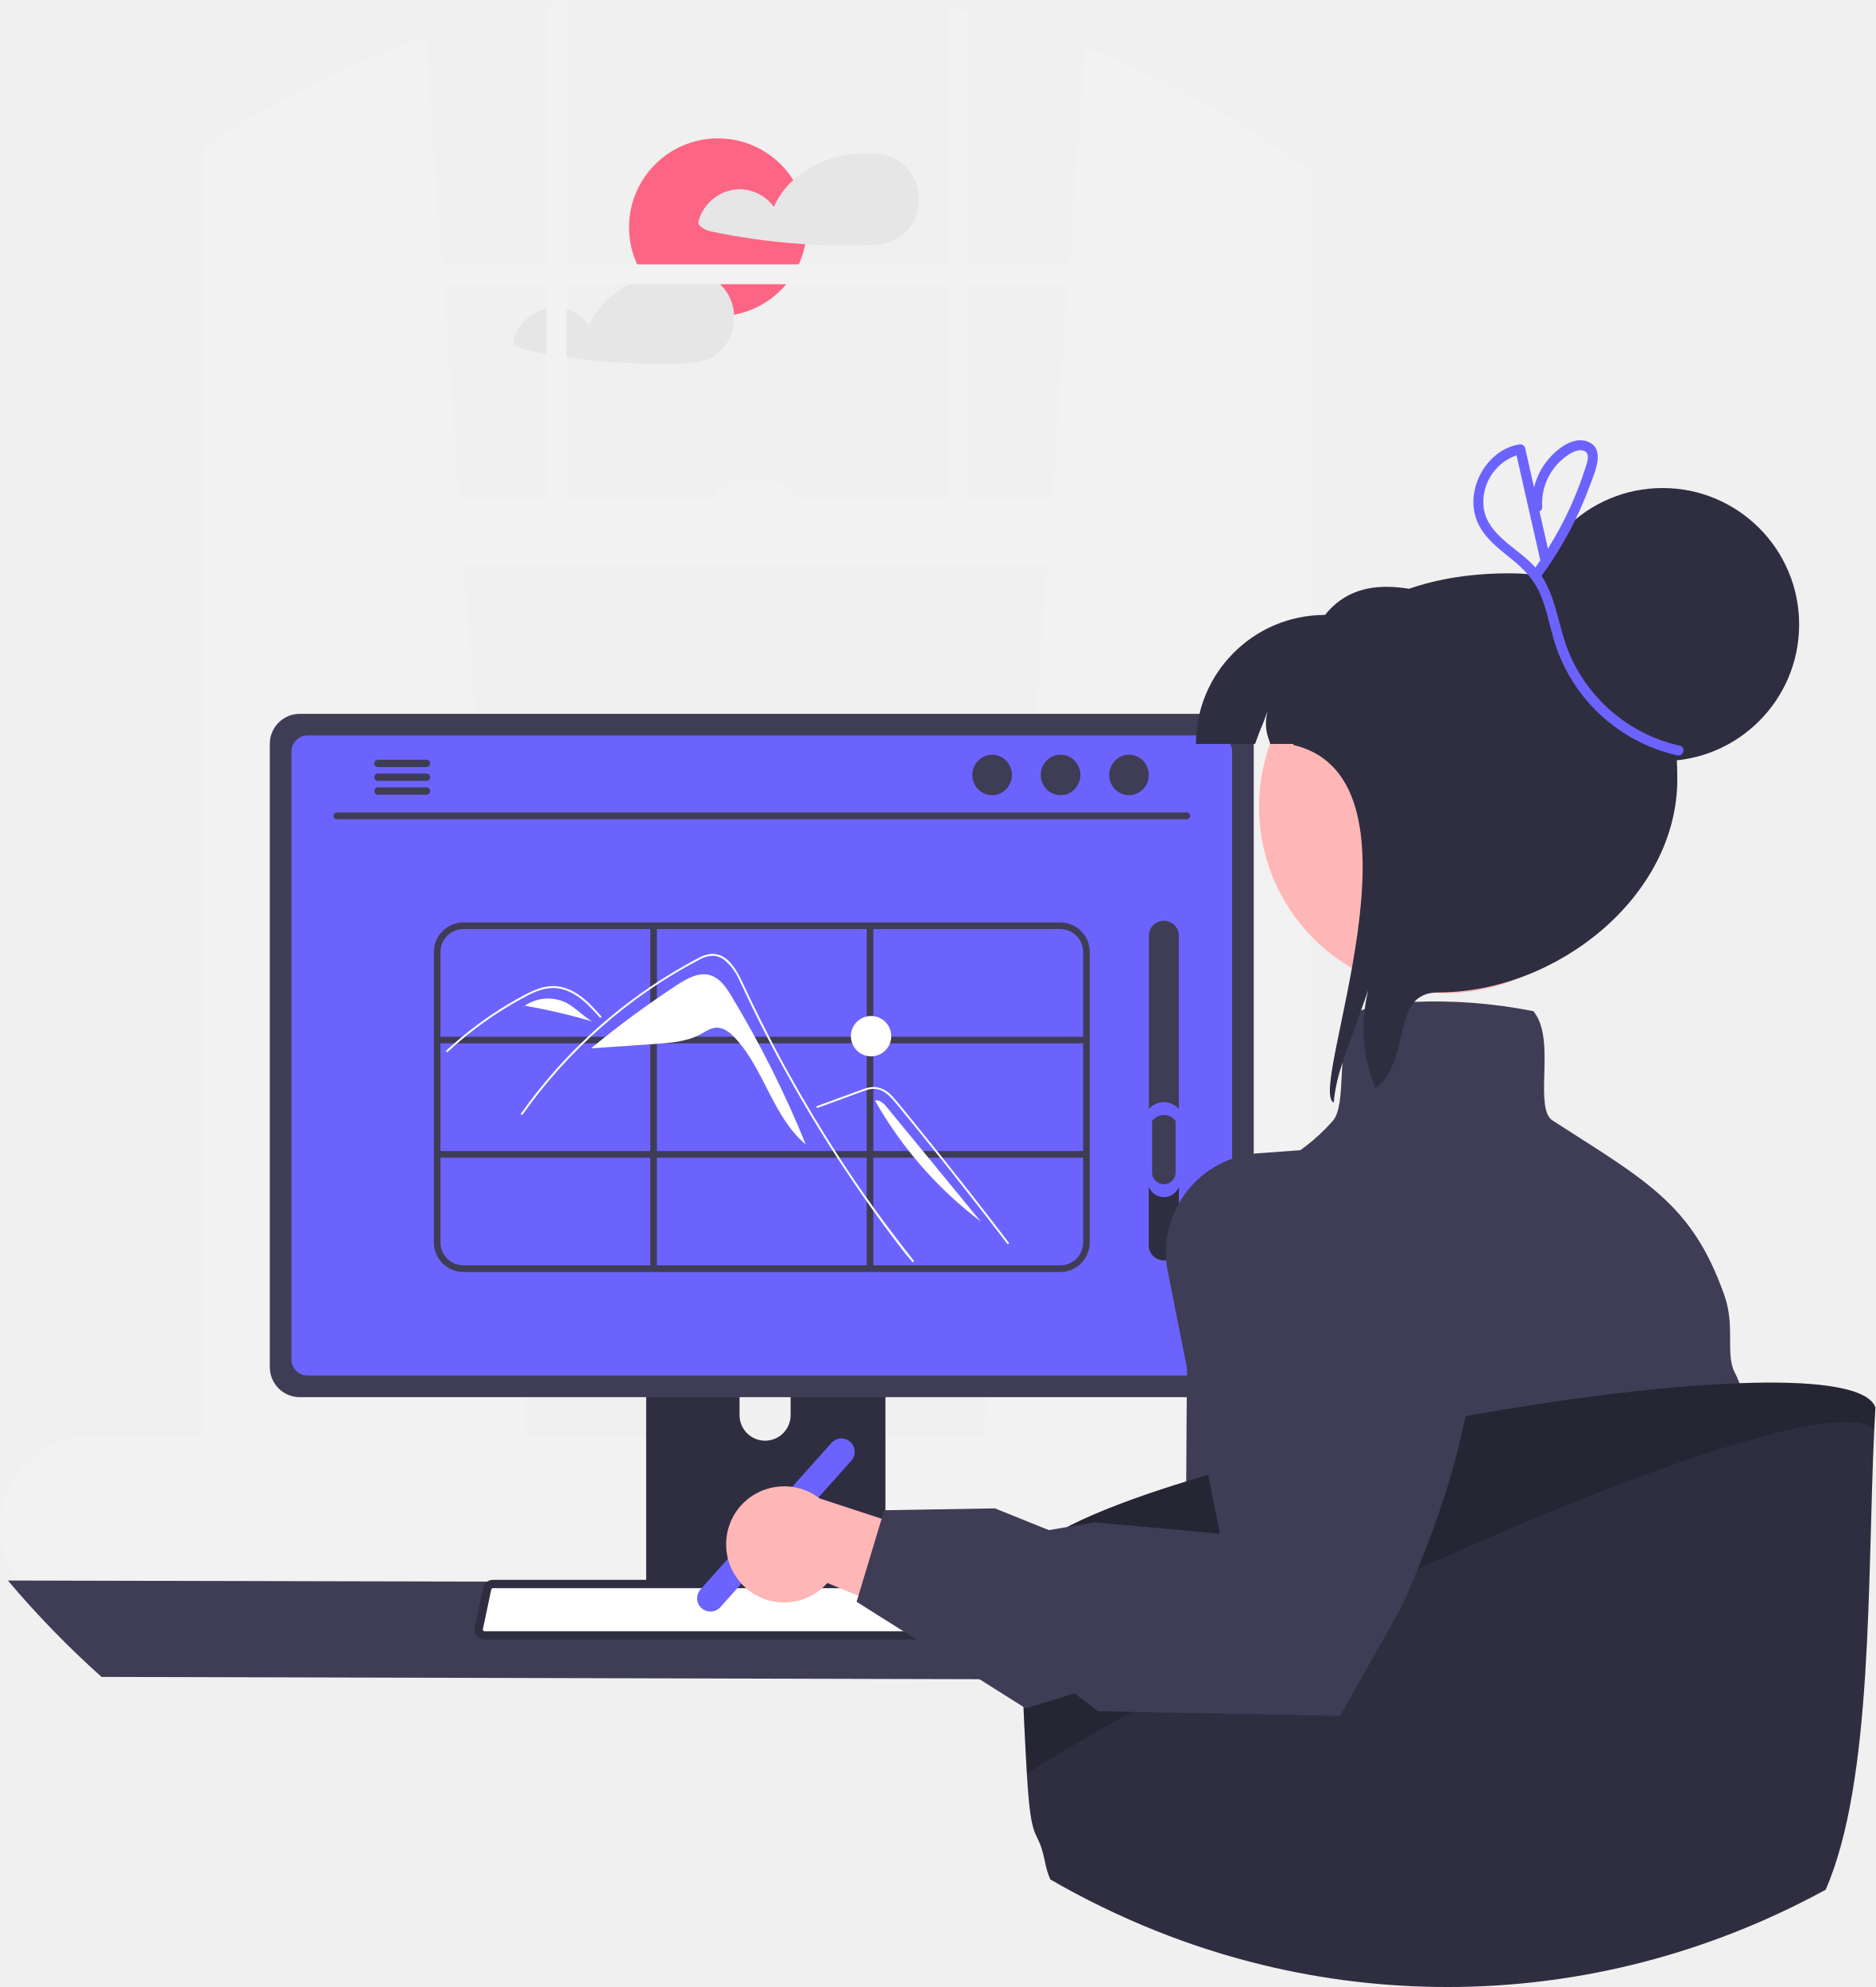
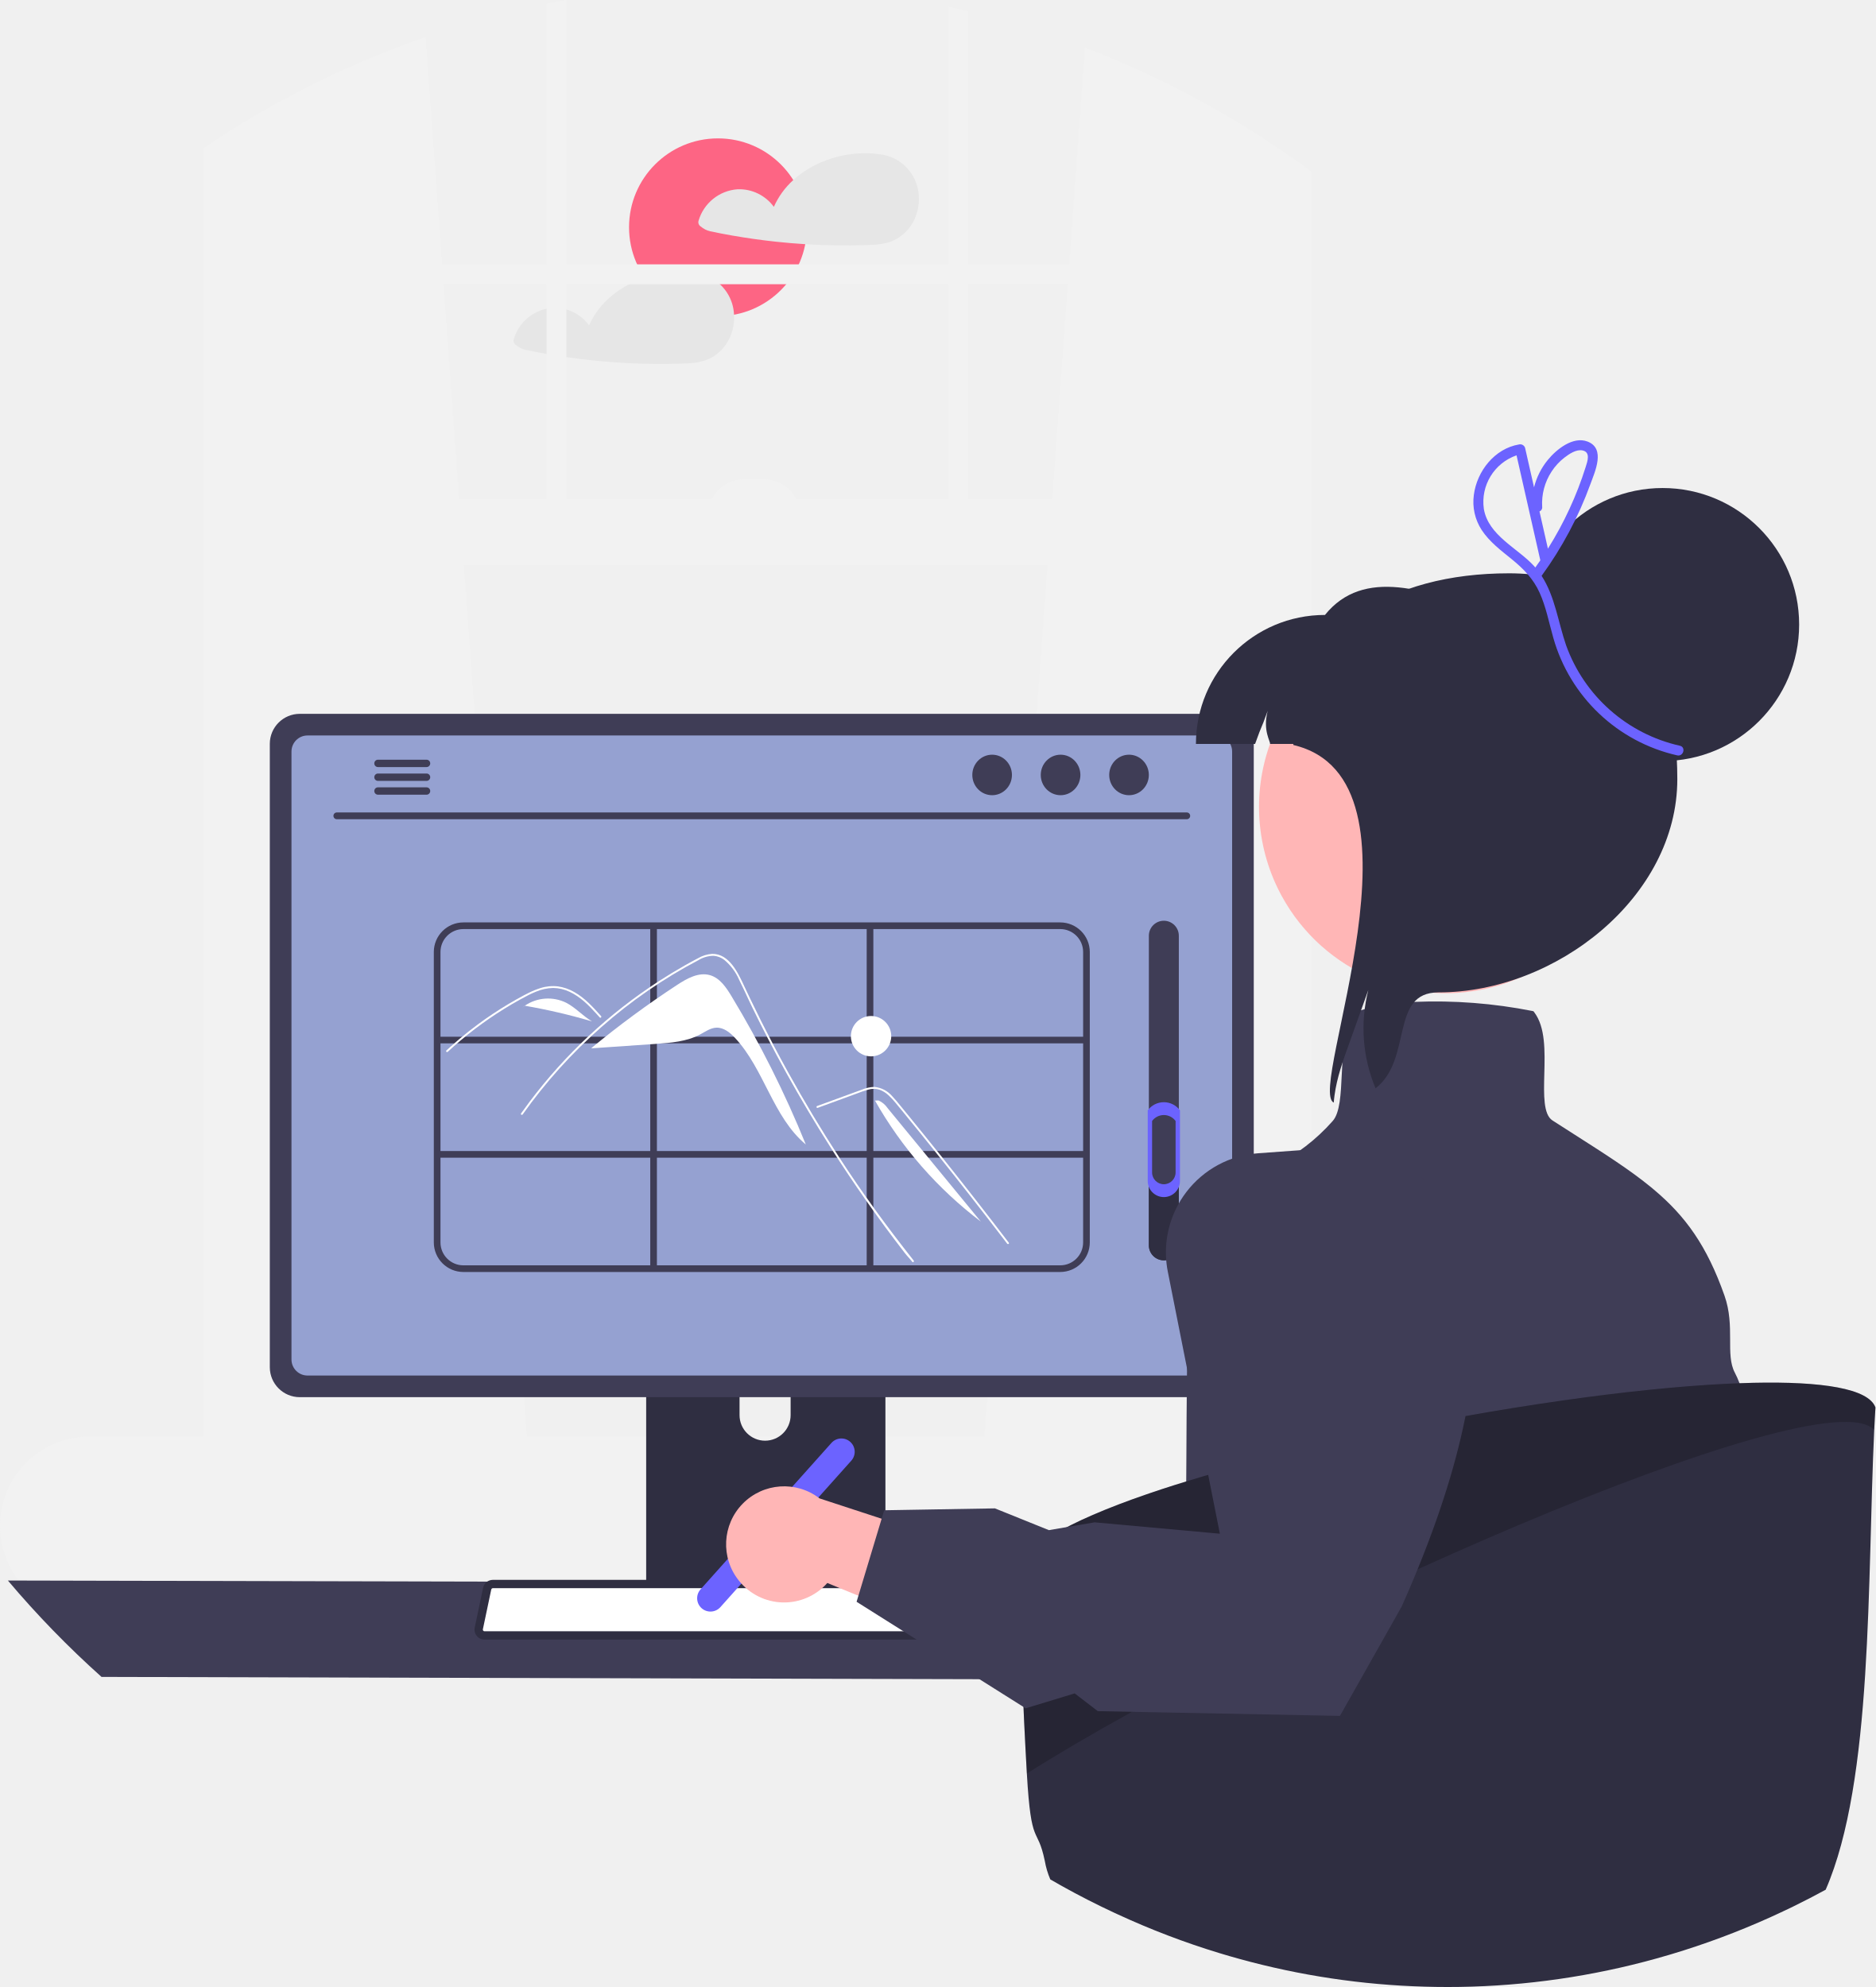
<svg xmlns="http://www.w3.org/2000/svg" data-name="Layer 1" width="563.232" height="596.817" viewBox="0 0 563.232 596.817">
  <circle cx="215.615" cy="68.266" r="26.701" fill="#fd6584" />
  <path d="M601.119,230.112a13.235,13.235,0,0,0-11.17-9.29,1.081,1.081,0,0,0-.18,0,1.418,1.418,0,0,0-.22-.05c-8.94-1.16-18.88,1.66-25.57,7.8a23.958,23.958,0,0,0-5.83,8.04,12.917,12.917,0,0,0-10.83-5.28,13.184,13.184,0,0,0-11.8,9.51,1.526,1.526,0,0,0,.69,1.69,6.673,6.673,0,0,0,2.79,1.42c2.21.47,4.44.9,6.67,1.29q6.54,1.14,13.15,1.85,4.365.465,8.75.74c6.04.38,12.11.47,18.16.28,3-.1,5.88-.2,8.62-1.52a12.798,12.798,0,0,0,4.95-4.31A14.548,14.548,0,0,0,601.119,230.112Z" transform="translate(-325.7462 -174.4889)" fill="#e6e6e6" />
  <path d="M546.189,269.012a13.652,13.652,0,0,0-.56-3.3,13.26,13.26,0,0,0-11.18-9.29.965.965,0,0,0-.17,0,1.887,1.887,0,0,0-.23-.05,33.194,33.194,0,0,0-14.69,1.51c-7.26,2.43-13.63,7.33-16.7,14.33a12.922,12.922,0,0,0-10.84-5.28,13.183,13.183,0,0,0-11.8,9.51,1.555,1.555,0,0,0,.69,1.69,6.733,6.733,0,0,0,2.79,1.42c2.22.47,4.44.9,6.68,1.29q6.54,1.14,13.14,1.85a195.164,195.164,0,0,0,26.92,1.02c2.99-.1,5.88-.2,8.62-1.52a12.77,12.77,0,0,0,4.94-4.31A14.264,14.264,0,0,0,546.189,269.012Z" transform="translate(-325.7462 -174.4889)" fill="#e6e6e6" />
  <path d="M743.876,605.969h-24.34V225.999c-1.64-1.21-3.29-2.41-4.96-3.58q-.495-.345-.99-.69a288.322,288.322,0,0,0-62.01-32.94l-4.72,65.1-0.0.004H616.486V177.879c-1.98-.49-3.96-.95-5.96-1.38v77.394h-114.68V174.489c-1.99.37-3.98.75-5.96,1.16v78.244H458.517l-0-.004-4.95-68.27a287.687,287.687,0,0,0-60.78,29.46c-.66.42-1.32.84-1.98,1.28-1.33.86-2.66,1.74-3.97,2.63v386.98h-34.27a26.803,26.803,0,0,0-24.89,36.79,25.54,25.54,0,0,0,1.75,3.56,27.095,27.095,0,0,0,3.02,4.18,26.76,26.76,0,0,0,20.12,9.11h391.31a26.82,26.82,0,0,0,0-53.64ZM640.316,344.271l-18.93,261.698h-137.4l-18.93-261.698Zm6.11-84.419-4.67,64.556h-25.27V259.852Zm-35.9,0v64.556H564.894a10.916,10.916,0,0,0-9.723-5.959h-5.959a10.916,10.916,0,0,0-9.723,5.959H495.846V259.852Zm-120.64,64.556h-26.27l-4.67-64.556h30.94Z" transform="translate(-325.7462 -174.4889)" fill="#f2f2f2" />
  <path d="M328.114,649.216a289.004,289.004,0,0,0,28.12,28.95l379.58,1a289.003,289.003,0,0,0,28.12-28.95Z" transform="translate(-325.7462 -174.4889)" fill="#3f3d56" />
  <path d="M519.804,552.406v102.56h71.85v-102.56a3.448,3.448,0,0,0-2.43-3.3,3.175,3.175,0,0,0-1.03-.16h-64.92A3.463,3.463,0,0,0,519.804,552.406Zm28.04,35.24a7.67,7.67,0,0,1,15.34,0v11.9a7.67,7.67,0,0,1-15.34,0Z" transform="translate(-325.7462 -174.4889)" fill="#2f2e41" />
  <path d="M519.584,651.686v9.89a1.946,1.946,0,0,0,1.93,1.94h68.43a1.94,1.94,0,0,0,1.93-1.94v-9.89Z" transform="translate(-325.7462 -174.4889)" fill="#3f3d56" />
  <path d="M406.774,397.886v187.26a9.007,9.007,0,0,0,9,9h277.5a9.007,9.007,0,0,0,9-9v-187.26a9.011,9.011,0,0,0-9-8.99h-277.5A9.012,9.012,0,0,0,406.774,397.886Z" transform="translate(-325.7462 -174.4889)" fill="#3f3d56" />
-   <path d="M413.284,400.216v182.62a4.818,4.818,0,0,0,4.81,4.81h272.87a4.818,4.818,0,0,0,4.81-4.81v-182.62a4.82,4.82,0,0,0-4.81-4.82h-272.87A4.821,4.821,0,0,0,413.284,400.216Z" transform="translate(-325.7462 -174.4889)" fill="#6c63ff" />
+   <path d="M413.284,400.216v182.62a4.818,4.818,0,0,0,4.81,4.81h272.87a4.818,4.818,0,0,0,4.81-4.81v-182.62a4.82,4.82,0,0,0-4.81-4.82h-272.87A4.821,4.821,0,0,0,413.284,400.216Z" transform="translate(-325.7462 -174.4889)" fill="#95a1d1" />
  <path d="M468.924,665.846a2.948,2.948,0,0,0,2.32,1.11h162.34a2.987,2.987,0,0,0,2.92-3.6l-2.52-11.97a2.993,2.993,0,0,0-1.86-2.17,2.894,2.894,0,0,0-1.06-.2h-157.31a2.894,2.894,0,0,0-1.06.2,2.992,2.992,0,0,0-1.86,2.17l-2.52,11.97A2.985,2.985,0,0,0,468.924,665.846Z" transform="translate(-325.7462 -174.4889)" fill="#2f2e41" />
  <path d="M473.754,651.516a.395.395,0,0,0-.145.025.508.508,0,0,0-.328.353l-2.521,11.977a.478.478,0,0,0,.102.396l.011.014a.449.449,0,0,0,.371.176H633.584a.467.467,0,0,0,.37-.175.459.459,0,0,0,.106-.397l-2.522-11.983a.498.498,0,0,0-.304-.349.436.436,0,0,0-.17-.035Z" transform="translate(-325.7462 -174.4889)" fill="#fff" />
  <path d="M426.867,420.552H682.191a1.016,1.016,0,0,0,0-2.031H426.867a1.016,1.016,0,0,0,0,2.031Z" transform="translate(-325.7462 -174.4889)" fill="#3f3d56" />
  <ellipse cx="339.064" cy="232.765" rx="5.95" ry="6.083" fill="#3f3d56" />
  <ellipse cx="318.508" cy="232.765" rx="5.95" ry="6.083" fill="#3f3d56" />
  <ellipse cx="297.952" cy="232.765" rx="5.95" ry="6.083" fill="#3f3d56" />
  <path d="M438.156,403.786a1.095,1.095,0,0,0,1.09,1.1h14.6a1.105,1.105,0,0,0,0-2.21h-14.6A1.103,1.103,0,0,0,438.156,403.786Z" transform="translate(-325.7462 -174.4889)" fill="#3f3d56" />
  <path d="M438.156,407.936a1.095,1.095,0,0,0,1.09,1.1h14.6a1.105,1.105,0,0,0,0-2.21h-14.6A1.103,1.103,0,0,0,438.156,407.936Z" transform="translate(-325.7462 -174.4889)" fill="#3f3d56" />
  <path d="M438.156,412.076a1.103,1.103,0,0,0,1.09,1.11h14.6a1.105,1.105,0,0,0,0-2.21h-14.6A1.095,1.095,0,0,0,438.156,412.076Z" transform="translate(-325.7462 -174.4889)" fill="#3f3d56" />
  <path d="M644.148,451.546H464.91a8.892,8.892,0,0,0-8.881,8.881v87.237a8.892,8.892,0,0,0,8.881,8.882H644.148a8.892,8.892,0,0,0,8.881-8.882V460.428A8.892,8.892,0,0,0,644.148,451.546Zm6.881,8.881v25.452h-63v-32.333h56.119A6.889,6.889,0,0,1,651.029,460.428Zm-128,59.786v-32.334h63v32.334Zm63,2v32.333h-63v-32.333Zm-65-2h-63v-32.334h63Zm2-34.334v-32.333h63v32.333Zm65,2h63v32.334h-63Zm-123.119-34.333H521.029v32.333h-63V460.428A6.889,6.889,0,0,1,464.91,453.546ZM458.029,547.664V522.213h63v32.333H464.91A6.889,6.889,0,0,1,458.029,547.664Zm186.119,6.882H588.029v-32.333h63v25.451A6.889,6.889,0,0,1,644.148,554.546Z" transform="translate(-325.7462 -174.4889)" fill="#3f3d56" />
  <path d="M545.419,473.695c-1.591-2.631-3.475-5.439-6.427-6.298-3.418-.995-6.93.981-9.908,2.931a288.726,288.726,0,0,0-25.695,18.932l.009.102,19.174-1.322c4.618-.318,9.394-.681,13.475-2.865,1.549-.829,3.058-1.936,4.813-2.013,2.18-.096,4.081,1.427,5.575,3.017,8.837,9.41,11.394,23.799,21.307,32.066A314.616,314.616,0,0,0,545.419,473.695Z" transform="translate(-325.7462 -174.4889)" fill="#fff" />
  <path d="M599.736,553.506c-.977-1.234-1.376-1.523-2.34-2.768q-11.773-15.226-22.131-31.481-7.036-11.04-13.373-22.503-3.017-5.45-5.869-10.985-2.213-4.292-4.327-8.635c-.403-.827-.795-1.658-1.184-2.491-.918-1.958-1.82-3.926-2.787-5.858a16.114,16.114,0,0,0-4.47-5.989,6.098,6.098,0,0,0-3.177-1.222,8.862,8.862,0,0,0-4.599,1.318,148.048,148.048,0,0,0-29.112,20.075A151.559,151.559,0,0,0,482.714,509.22c-.209.298-.703.013-.492-.287q1.246-1.762,2.542-3.487A152.397,152.397,0,0,1,523.671,469.155q3.785-2.453,7.711-4.675c1.319-.747,2.645-1.485,3.993-2.177a9.728,9.728,0,0,1,4.234-1.312c5.137-.08,7.797,5.738,9.624,9.653q.861,1.848,1.743,3.685,3.334,6.973,6.924,13.818,2.216,4.226,4.529,8.404,7.198,13.007,15.301,25.488c7.156,11.022,14.256,20.758,22.408,31.064C600.364,553.388,599.962,553.795,599.736,553.506Z" transform="translate(-325.7462 -174.4889)" fill="#fff" />
  <path d="M505.858,480.093c-.298-.333-.595-.665-.895-.998-2.369-2.62-4.911-5.209-8.164-6.711a11.844,11.844,0,0,0-4.962-1.15,14.161,14.161,0,0,0-5.152,1.124c-.776.31-1.534.662-2.281,1.036-.854.43-1.692.888-2.527,1.35q-2.35,1.3-4.639,2.715-4.554,2.815-8.824,6.059-2.213,1.683-4.335,3.475-1.973,1.665-3.867,3.42c-.27.249-.673-.154-.403-.403.333-.31.669-.618,1.006-.922q1.426-1.289,2.898-2.529,2.684-2.264,5.506-4.354,4.389-3.251,9.08-6.061,2.344-1.403,4.753-2.688c.485-.259.975-.511,1.472-.751a23.46,23.46,0,0,1,3.498-1.424,12.445,12.445,0,0,1,5.284-.519,13.756,13.756,0,0,1,4.875,1.686c3.194,1.785,5.671,4.546,8.082,7.24C506.505,479.962,506.103,480.367,505.858,480.093Z" transform="translate(-325.7462 -174.4889)" fill="#fff" />
  <path d="M571.304,507.242l7.654-2.799,3.8-1.39a38.862,38.862,0,0,1,3.752-1.292,5.919,5.919,0,0,1,3.396.043,7.827,7.827,0,0,1,2.649,1.642,21.495,21.495,0,0,1,2.172,2.32c.827.994,1.643,1.999,2.461,3q5.069,6.199,10.072,12.452,5.003,6.253,9.938,12.559,4.948,6.321,9.827,12.696.598.781,1.195,1.563c.22.288.715.004.492-.288q-4.916-6.438-9.9-12.824-4.997-6.401-10.062-12.748-5.065-6.347-10.199-12.638-1.279-1.567-2.562-3.131c-.722-.879-1.435-1.768-2.227-2.587a8.025,8.025,0,0,0-5.441-2.867,10.501,10.501,0,0,0-3.701.814c-1.28.463-2.556.934-3.834,1.402l-7.707,2.819-1.927.705c-.342.125-.194.676.152.55Z" transform="translate(-325.7462 -174.4889)" fill="#fff" />
  <path d="M495.792,475.68a12.357,12.357,0,0,0-12.445.89,177.498,177.498,0,0,1,20.194,4.713C500.786,479.669,498.631,477.139,495.792,475.68Z" transform="translate(-325.7462 -174.4889)" fill="#fff" />
  <path d="M483.309,476.563l-.749.609c.253-.213.517-.413.787-.602Z" transform="translate(-325.7462 -174.4889)" fill="#fff" />
  <path d="M592.265,507.27a6.371,6.371,0,0,0-2.695-2.25l-1.052.041a119.342,119.342,0,0,0,31.787,36.34Z" transform="translate(-325.7462 -174.4889)" fill="#fff" />
  <circle cx="261.597" cy="311.227" r="6.059" fill="#fff" />
  <path d="M675.268,553.046a4.507,4.507,0,0,0,4.5-4.5v-93a4.5,4.5,0,1,0-9,0v93A4.507,4.507,0,0,0,675.268,553.046Z" transform="translate(-325.7462 -174.4889)" fill="#3f3d56" />
  <path d="M675.268,553.046a4.507,4.507,0,0,0,4.5-4.5v-19.72a5.581,5.581,0,0,0-9,0v19.72A4.507,4.507,0,0,0,675.268,553.046Z" transform="translate(-325.7462 -174.4889)" fill="#2f2e41" />
  <path d="M675.268,534.046a4.847,4.847,0,0,0,4.84-4.84V507.998a6.002,6.002,0,0,0-9.679,0V529.207A4.847,4.847,0,0,0,675.268,534.046Z" transform="translate(-325.7462 -174.4889)" fill="#6c63ff" />
  <path d="M675.268,530.19a3.535,3.535,0,0,0,3.53-3.53V511.191a4.378,4.378,0,0,0-7.06,0v15.469A3.535,3.535,0,0,0,675.268,530.19Z" transform="translate(-325.7462 -174.4889)" fill="#3f3d56" />
  <path d="M536.445,657.525a4.004,4.004,0,0,1-.317-5.648L575.444,607.885a4,4,0,0,1,5.965,5.331l-39.316,43.992A4.004,4.004,0,0,1,536.445,657.525Z" transform="translate(-325.7462 -174.4889)" fill="#6c63ff" />
  <path d="M862.596,729.955c0,7.29-1.72,12.87-1.51,17.33a287.268,287.268,0,0,1-36.3,13.02c-1.4.4-2.8.78-4.21,1.16-7.63-23.36-15.27-44.75-18.28-47.02-6.89-5.17-10.34,16.22-10.34,11.05,0-5.17,3.45-5.17-5.16-12.06-8.62-6.89-3.45-37.9-3.45-37.9l-12.06-31.01,13.49-49.46,17.52-64.25h17.23s.51.37,1.36,1.06c4.31,3.52,17.31,15.28,15.87,28.23-.43,3.86.53,15.08,2.2,30.02,5.08,45.11,16.75,94.15,16.75,107.09C855.706,714.445,862.596,719.615,862.596,729.955Z" transform="translate(-325.7462 -174.4889)" fill="#e6e6e6" />
  <path d="M848.148,589.956c-.02-.05-.03-.09-.05-.13a26.641,26.641,0,0,0-1.35-3.04c-2.91-5.47.17-13.87-3.11-23.15-5.3-15.04-11.76-23.91-21.23-31.86-.28-.24-.56-.47-.85-.71l-.01-.01c-6.32-5.19-13.94-10.04-23.4-16.08-1.97-1.26-4.03-2.57-6.17-3.95-2.76-1.77-2.61-7.67-2.45-13.91.18-6.93.37-14.11-3.03-18.59l-.22-.29-.35-.09a150.437,150.437,0,0,0-35.42-2.73h-.01a69.659,69.659,0,0,0-14.93,2.19c-.36.1-.72.2-1.07.32-.27.07-.54.16-.81.25l-.22.08-.17.16c-3.29,3.29-4.05,9.19-4.41,15.34v.01q-.105,1.68-.18,3.36c-.28,5.98-.54,11.63-2.74,14.08a57.788,57.788,0,0,1-17.47,13.44c-10.33,5.1-18.5,4.94-18.62,4.94l-.95-.03-.09.94c-6.86,13.07-6.6,46.79-6.81,82.9q-.015,3.015-.04,6.06c-.12,16.82-.44,33.93-1.7,49.52-.55,6.7-1.26,13.11-2.21,19.1-4.62,29.17-25.55,4.95-35.56,24.36a24.526,24.526,0,0,0,1.65,5.55c1.15.68,2.33,1.34,3.5,2q7.785,4.335,15.86,8.09c.3.14.6.28.9.41a236.736,236.736,0,0,0,30.46,11.62c2.03.62,4.06,1.21,6.11,1.77a233.586,233.586,0,0,0,55.61,8.33,1.701,1.701,0,0,1,.23-.01,288.585,288.585,0,0,0,65.84-9.49q.45-.12.9-.24c1.41-.38,2.81-.76,4.21-1.16a287.279,287.279,0,0,0,36.3-13.02,9.238,9.238,0,0,0,.13,1.31,3.03,3.03,0,0,0,.06.42c.02-.16.04-.32.05-.48.06-.47.11-.95.16-1.43C870.608,666.426,857.898,615.756,848.148,589.956Z" transform="translate(-325.7462 -174.4889)" fill="#3f3d56" />
  <path d="M710.714,443.689a55.983,55.983,0,1,0-2.845-47.693c-.256.641-.487,1.281-.718,1.948A55.906,55.906,0,0,0,710.714,443.689Z" transform="translate(-325.7462 -174.4889)" fill="#ffb6b6" />
  <path d="M702.667,397.943c2.409-6.74,1.358-3.229,3.793-9.944-1.589,5.946.923,9.277.692,9.944h66.658V359.194c-19.529-7.74-38.621-14.326-50.154,0A38.751,38.751,0,0,0,684.907,397.943Z" transform="translate(-325.7462 -174.4889)" fill="#2f2e41" />
  <path d="M726.296,505.657c.051-.718.128-1.461.231-2.178.718-5.279,2.511-10.354,4.331-15.377,1.922-5.407,3.87-10.841,5.817-16.248a46.519,46.519,0,0,0,2.178,29.523c11.251-8.765,4.152-28.806,18.862-28.806,35.366,0,71.758-28.678,71.758-64.069,0-35.366-15.172-61.814-50.538-61.814-35.392,0-64.095,16.197-64.787,51.563C757.716,408.502,718.069,502.069,726.296,505.657Z" transform="translate(-325.7462 -174.4889)" fill="#2f2e41" />
  <circle cx="499.308" cy="187.588" r="41.004" fill="#2f2e41" />
  <path d="M888.978,597.236q-.21,3.165-.37,6.74c-2.12,44.89-.29,105.32-14.58,138.11q-4.8,2.625-9.7,5.02-.195.09-.36.18c-.88.43-1.76.85-2.64,1.25a.3.3,0,0,1-.11.06,238.808,238.808,0,0,1-29.81,11.71c-1.25.4-2.51.78-3.77,1.16q-.405.12-.81.24a233.934,233.934,0,0,1-59.04,9.49c-1.04.03-2.06.05-3.05.07-.35.01-.69.02-1.03.02-1.12.01-2.23.02-3.35.02q-3.39,0-6.75-.1a233.586,233.586,0,0,1-55.61-8.33c-2.05-.56-4.08-1.15-6.11-1.77a236.736,236.736,0,0,1-30.46-11.62c-.3-.13-.6-.27-.9-.41q-8.07-3.75-15.86-8.09c-1.17-.66-2.35-1.32-3.5-2a24.526,24.526,0,0,1-1.65-5.55c-2.27-10.91-4.09-3.55-5.39-26.25-1.19-20.81-1.95-41.68-2.23-53.61-.09-3.18-.12-5.73-.13-7.47,1.06-7.58,18.1-16.18,42.95-24.35,2.35-.77,4.78-1.54,7.27-2.3,6.72-2.07,13.9-4.1,21.4-6.06,19.1-5,40.31-9.59,61.36-13.38,10.39-1.86,20.74-3.53,30.79-4.95,17.63-2.5,34.31-4.23,48.58-4.94,1.37-.07,2.71-.13,4.03-.17,1.42-.06,2.81-.1,4.17-.13C872.878,589.376,886.918,591.516,888.978,597.236Z" transform="translate(-325.7462 -174.4889)" fill="#2f2e41" />
  <path d="M888.978,597.236q-.21,3.165-.37,6.74c-15.58-16.78-183.42,58.18-254.48,103.21-1.19-20.81-1.95-41.68-2.23-53.61-.09-3.18-.12-5.73-.13-7.47,1.06-7.58,18.1-16.18,42.95-24.35,2.35-.77,4.78-1.54,7.27-2.3,6.72-2.07,13.9-4.1,21.4-6.06,19.1-5,40.31-9.59,61.36-13.38,10.39-1.86,20.74-3.53,30.79-4.95,17.63-2.5,34.31-4.23,48.58-4.94,1.37-.07,2.71-.13,4.03-.17,1.42-.06,2.81-.1,4.17-.13C872.878,589.376,886.918,591.516,888.978,597.236Z" transform="translate(-325.7462 -174.4889)" opacity="0.2" />
  <path d="M547.647,649.249a17.324,17.324,0,0,0,26.555.706l56.948,23.389-6.145-31.396-53.137-17.397A17.418,17.418,0,0,0,547.647,649.249Z" transform="translate(-325.7462 -174.4889)" fill="#ffb6b6" />
  <path d="M737.082,518.509l-.312-.033-33.209,2.411a29.807,29.807,0,0,0-21.561,11.675,29.215,29.215,0,0,0-3.075,4.997l-.009.005a29.804,29.804,0,0,0-2.456,18.888l15.634,78.703-37.618-3.418-13.732,2.347-16.205-6.538-33.251.566-.771,2.549-6.975,23.123-.548,1.817,50.775,31.997,14.721-4.478,6.935,5.327.333.009L669.51,688.727l58.648,1.15,16.031-28.401,2.505-4.453c18.618-41.709,23.213-70.826,21.755-90.885-.764-10.599-3.214-18.655-6.181-24.727C753.096,522.648,737.727,518.667,737.082,518.509Z" transform="translate(-325.7462 -174.4889)" fill="#3f3d56" />
  <path d="M830.24,398.481a47.347,47.347,0,0,1-34.173-30.183c-2.406-6.978-3.314-14.64-7.352-20.85a111.467,111.467,0,0,0,14.655-27.541c1.382-3.802,4.617-10.705-.868-12.797-4.37-1.667-9.335,2.356-11.926,5.529a21.057,21.057,0,0,0-4.133,8.231q-1.34-5.918-2.68-11.835a1.536,1.536,0,0,0-1.845-1.048c-7.322,1.248-12.632,8.028-13.554,15.169a15.454,15.454,0,0,0,2.356,10.522c2.352,3.578,5.796,6.144,9.074,8.81,3.486,2.836,6.44,5.856,8.314,10.003,1.948,4.31,2.825,9.027,4.117,13.552a50.208,50.208,0,0,0,37.219,35.331C831.325,401.786,832.129,398.894,830.24,398.481Zm-41.347-71.716a17.411,17.411,0,0,1,2.837-10.665,16.892,16.892,0,0,1,3.853-4.174c1.432-1.094,3.545-2.544,5.44-2.142,2.458.521,1.469,3.265.947,4.919q-1.033,3.274-2.272,6.479a106.456,106.456,0,0,1-5.59,12.107c-1.098,2.038-2.271,4.032-3.496,5.994q-1.267-5.594-2.534-11.188A1.256,1.256,0,0,0,788.893,326.766Zm-17.52.597a14.814,14.814,0,0,1,9.817-16.111q3.572,15.77,7.143,31.541c-.491.725-.998,1.439-1.507,2.152-.133-.153-.255-.311-.393-.462C781.44,339.048,772.731,335.342,771.374,327.363Z" transform="translate(-325.7462 -174.4889)" fill="#6c63ff" />
</svg>
